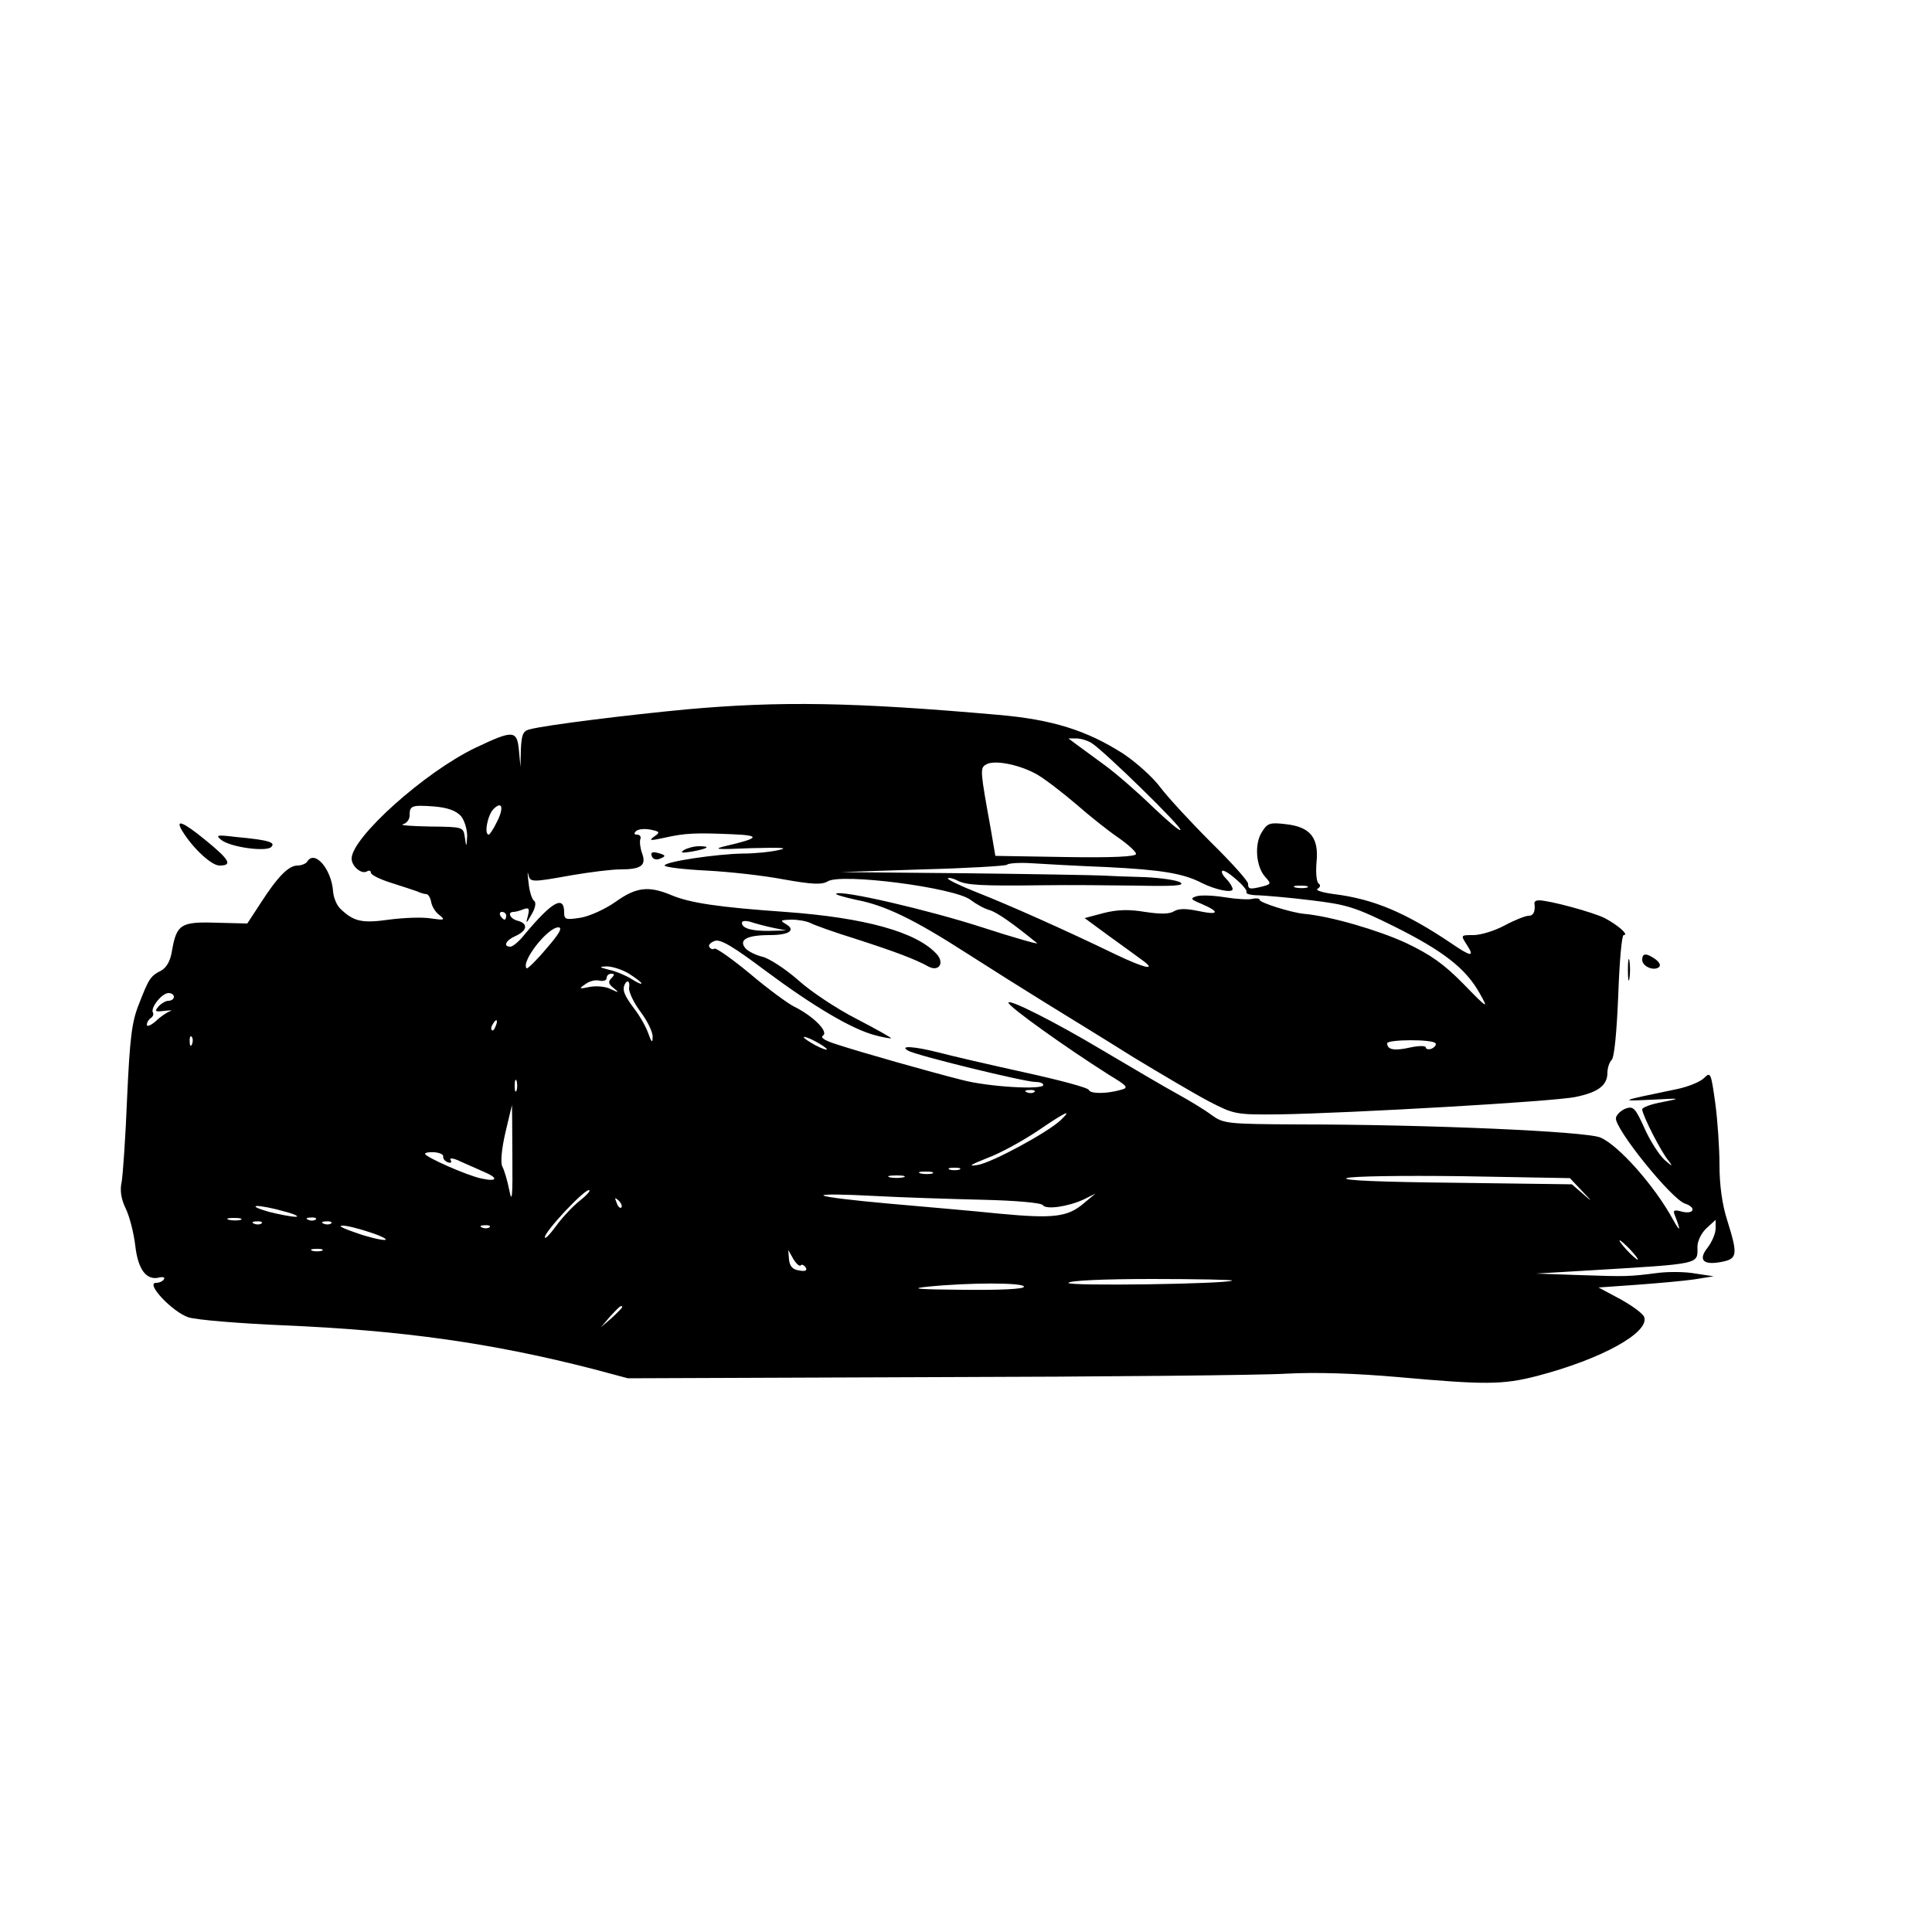
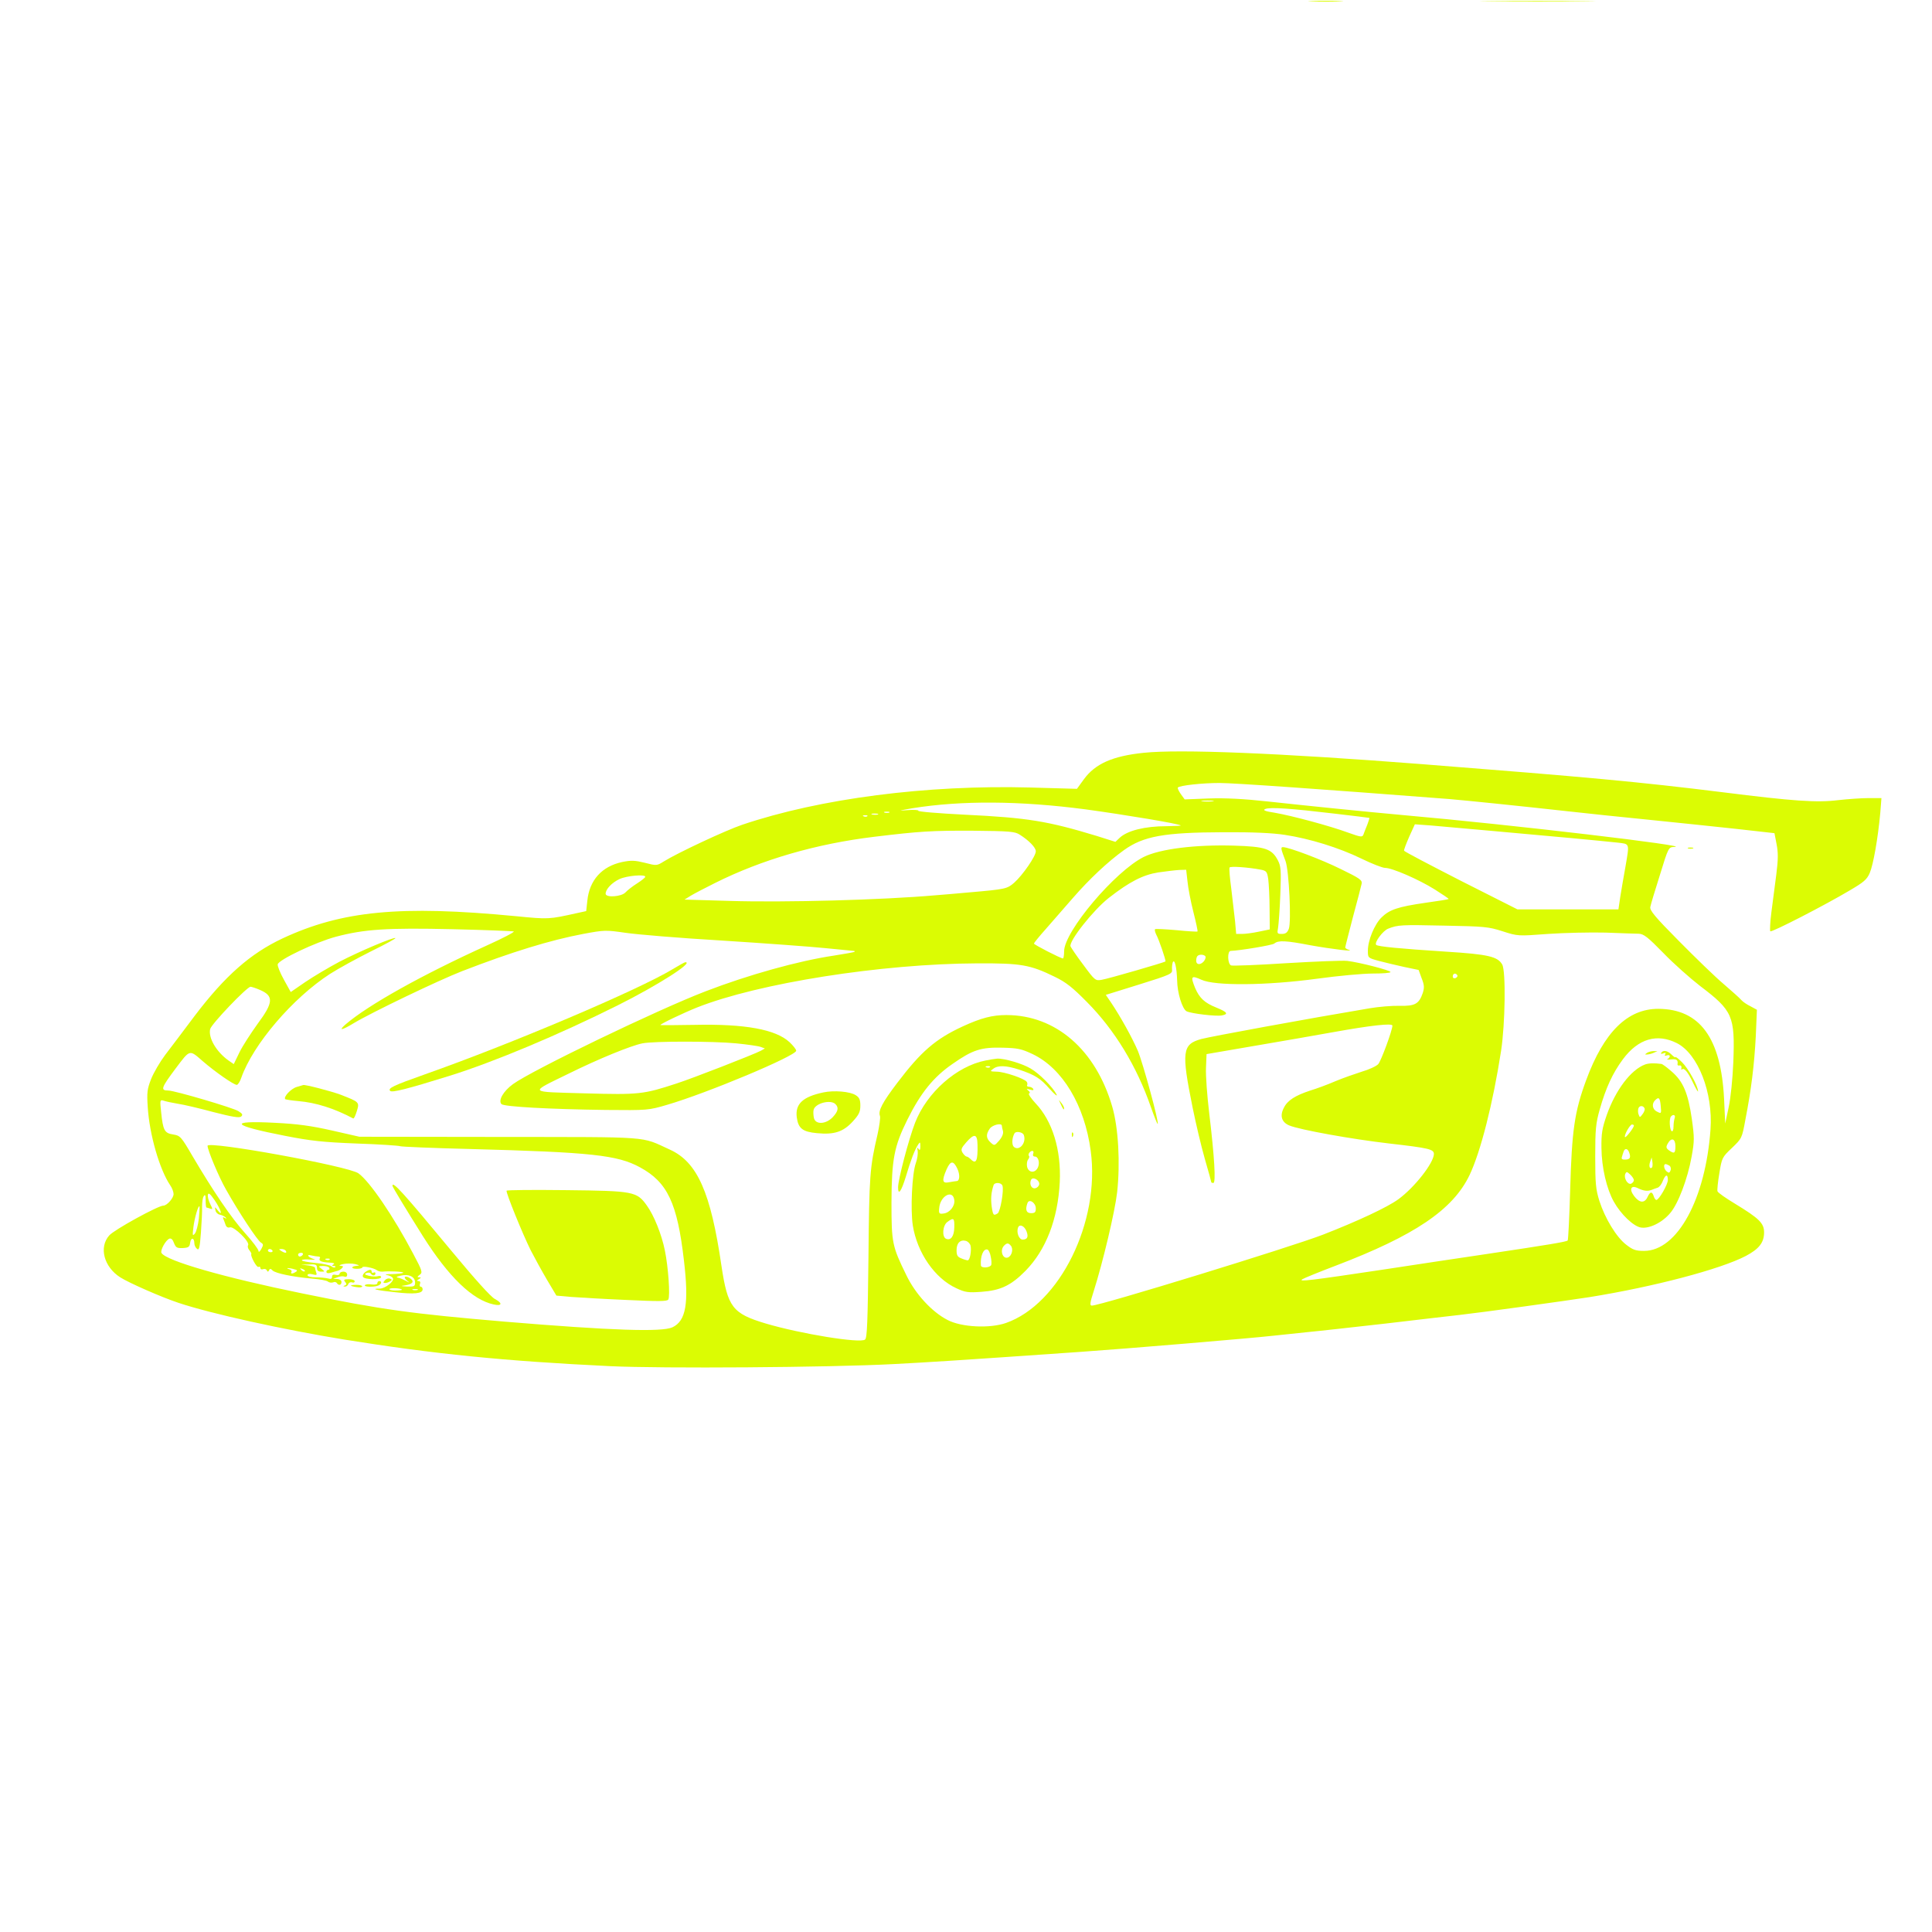
- <svg xmlns="http://www.w3.org/2000/svg" version="1.0" width="500pt" height="500pt" viewBox="0 0 500 500" preserveAspectRatio="xMidYMid meet">
-   <g transform="translate(0,500) scale(0.1,-0.1)" fill="#000000" stroke="none">
-     <path d="M1775 3164 c-148 -14 -359 -40 -402 -51 -19 -4 -23 -12 -25 -52 l-1 -46 -4 43 c-5 53 -15 53 -112 7 -132 -63 -321 -233 -321 -287 0 -20 26 -42 40 -33 5 3 10 2 10 -4 0 -5 24 -17 53 -26 28 -9 59 -19 67 -22 8 -4 19 -7 24 -7 5 -1 10 -10 12 -21 2 -11 11 -26 21 -33 16 -13 14 -14 -21 -9 -22 4 -71 2 -109 -3 -71 -10 -92 -5 -127 29 -9 9 -17 29 -18 44 -4 58 -48 109 -67 77 -3 -5 -15 -10 -25 -10 -23 0 -51 -28 -96 -98 l-34 -52 -81 2 c-91 3 -102 -4 -114 -73 -4 -26 -14 -43 -28 -51 -28 -14 -32 -21 -58 -88 -18 -45 -23 -87 -30 -240 -4 -102 -11 -200 -14 -218 -5 -22 -2 -44 10 -69 10 -20 21 -63 25 -96 7 -63 29 -92 63 -83 9 2 15 0 11 -5 -3 -5 -12 -9 -20 -9 -29 0 42 -75 83 -89 21 -7 133 -16 248 -21 307 -13 540 -46 800 -113 l90 -24 795 3 c437 1 847 5 910 9 75 4 176 1 290 -9 223 -20 269 -20 358 3 168 44 292 113 277 153 -4 9 -31 29 -62 46 l-56 30 99 7 c54 4 122 10 149 14 l50 8 -47 7 c-26 5 -69 5 -95 2 -78 -10 -83 -10 -203 -6 l-115 4 135 8 c297 18 283 15 283 62 0 14 10 35 23 47 l24 22 0 -22 c0 -13 -9 -34 -20 -49 -26 -32 -13 -47 34 -38 43 8 44 18 16 108 -13 40 -20 91 -20 143 0 44 -5 117 -11 161 -11 78 -12 81 -29 64 -10 -10 -42 -23 -72 -29 -150 -31 -149 -31 -63 -27 76 4 78 4 28 -6 -29 -5 -53 -14 -53 -19 0 -14 49 -111 69 -134 11 -15 9 -14 -11 3 -14 13 -38 50 -52 82 -24 53 -29 58 -49 51 -12 -5 -23 -15 -25 -24 -5 -26 144 -211 179 -222 30 -10 23 -28 -7 -21 -21 6 -25 4 -20 -8 17 -43 15 -47 -5 -11 -47 86 -140 191 -187 211 -36 16 -448 34 -781 34 -186 1 -194 2 -225 24 -17 13 -58 38 -91 56 -33 18 -119 69 -192 112 -122 73 -243 134 -243 123 0 -10 147 -115 259 -186 51 -31 53 -34 30 -40 -36 -10 -77 -10 -81 0 -1 6 -77 26 -168 46 -91 20 -190 43 -220 51 -63 16 -104 19 -80 5 19 -12 302 -81 329 -81 12 0 21 -3 21 -8 0 -13 -142 -5 -210 13 -87 22 -263 72 -324 92 -32 10 -44 18 -36 23 15 10 -26 51 -75 75 -16 8 -68 46 -114 85 -46 38 -87 67 -92 65 -4 -3 -10 -1 -13 4 -4 5 3 12 14 16 15 5 48 -15 132 -78 124 -92 222 -150 282 -166 22 -6 41 -9 42 -8 2 1 -39 24 -89 50 -51 26 -119 71 -152 101 -33 29 -75 56 -92 60 -17 4 -37 14 -44 22 -18 22 4 34 63 34 51 0 69 13 41 29 -15 9 -13 10 15 11 18 0 40 -4 50 -9 9 -5 62 -24 117 -41 99 -32 153 -52 189 -72 26 -13 41 10 20 33 -52 57 -185 94 -392 109 -171 12 -247 23 -296 44 -58 24 -90 20 -143 -18 -27 -19 -67 -37 -90 -41 -39 -6 -43 -5 -43 14 0 45 -31 28 -102 -57 -14 -18 -31 -32 -37 -32 -20 0 -12 17 14 28 30 14 32 32 5 39 -20 5 -28 23 -11 23 5 0 17 3 26 7 14 5 16 2 11 -18 -6 -21 -4 -20 10 5 10 17 12 31 6 35 -5 3 -12 24 -14 46 -3 22 -3 32 -1 23 5 -22 7 -22 113 -3 47 8 103 15 125 15 54 0 68 10 57 41 -5 13 -7 30 -5 37 3 6 -1 12 -8 12 -8 0 -9 3 -3 9 5 5 21 7 37 4 25 -5 26 -7 10 -18 -15 -11 -10 -11 27 -3 53 12 80 13 175 9 74 -3 71 -10 -15 -30 -38 -9 -28 -10 65 -6 78 2 98 1 70 -5 -22 -5 -63 -9 -92 -9 -68 -1 -203 -21 -203 -31 0 -4 48 -10 108 -13 59 -3 149 -13 201 -23 73 -13 98 -14 113 -5 35 22 329 -16 370 -48 13 -10 34 -22 48 -26 21 -6 64 -37 124 -86 5 -4 -59 14 -142 41 -139 45 -367 98 -378 87 -3 -2 21 -9 53 -16 74 -14 150 -51 288 -140 61 -39 153 -97 205 -129 52 -32 153 -94 223 -138 71 -43 159 -95 195 -114 66 -34 69 -35 182 -34 181 3 709 33 767 45 59 12 83 30 83 63 0 12 5 27 11 33 7 7 13 72 17 167 3 86 9 156 14 156 15 0 -15 26 -49 44 -30 15 -143 46 -171 46 -6 0 -11 -3 -11 -7 3 -21 -2 -33 -15 -33 -8 0 -36 -11 -62 -25 -26 -14 -62 -25 -81 -25 -33 0 -33 0 -17 -25 21 -32 12 -32 -39 3 -119 80 -201 115 -304 128 -31 4 -50 10 -43 14 7 4 8 10 3 13 -6 4 -8 28 -6 54 7 65 -16 93 -79 100 -41 5 -48 3 -62 -20 -20 -30 -16 -89 8 -116 16 -18 16 -19 -6 -25 -33 -8 -38 -8 -38 7 0 7 -43 55 -96 107 -52 52 -111 116 -130 141 -19 26 -63 66 -98 89 -94 60 -183 88 -323 100 -374 33 -565 36 -808 14z m1050 -87 c31 -19 236 -219 230 -225 -3 -3 -35 25 -73 61 -37 36 -92 84 -122 106 -30 22 -64 47 -75 55 l-20 15 20 0 c11 0 29 -5 40 -12z m-140 -82 c22 -13 67 -48 101 -77 33 -29 82 -68 107 -85 26 -18 47 -37 47 -43 0 -7 -61 -10 -182 -8 l-182 3 -12 70 c-27 149 -28 157 -13 166 21 14 89 0 134 -26z m-1492 -107 c9 -11 16 -34 16 -52 -2 -30 -2 -30 -6 -3 -4 27 -4 27 -91 28 -48 1 -79 3 -69 6 9 2 17 12 17 22 0 26 5 28 62 24 37 -3 58 -11 71 -25z m92 -17 c-8 -17 -18 -31 -20 -31 -13 0 -3 51 12 66 23 23 28 3 8 -35z m1580 -115 c139 -7 197 -16 245 -41 36 -18 80 -27 80 -16 0 5 -7 17 -16 26 -9 9 -14 18 -11 21 7 7 68 -46 63 -55 -3 -4 11 -8 31 -8 20 -1 81 -6 137 -13 91 -11 112 -17 215 -68 126 -63 184 -108 220 -172 24 -42 22 -42 -41 23 -51 52 -85 76 -150 107 -72 33 -195 69 -263 75 -33 3 -115 29 -115 36 0 4 -8 5 -18 3 -9 -3 -42 -1 -73 4 -31 5 -64 6 -74 2 -15 -5 -13 -8 14 -19 49 -21 46 -30 -6 -19 -33 7 -52 7 -64 0 -12 -8 -36 -8 -76 -2 -41 7 -72 6 -107 -3 l-49 -13 64 -47 c35 -25 73 -53 84 -61 42 -30 7 -22 -70 15 -128 62 -274 127 -358 160 -43 17 -76 33 -74 36 3 2 14 0 25 -6 23 -12 62 -14 222 -12 63 1 172 0 243 -1 95 -2 124 0 112 8 -8 6 -50 12 -92 14 -43 1 -91 3 -108 4 -16 1 -176 4 -355 6 l-325 3 212 7 c117 3 215 9 219 12 3 4 32 6 63 4 31 -2 119 -7 196 -10z m518 -53 c-7 -2 -21 -2 -30 0 -10 3 -4 5 12 5 17 0 24 -2 18 -5z m-2073 -73 c0 -5 -2 -10 -4 -10 -3 0 -8 5 -11 10 -3 6 -1 10 4 10 6 0 11 -4 11 -10z m690 -31 l35 -7 -42 -1 c-46 -1 -73 6 -73 21 0 5 10 6 23 2 12 -4 38 -11 57 -15z m-586 -54 c-26 -31 -49 -53 -51 -51 -16 16 54 106 82 106 12 0 2 -17 -31 -55z m214 -65 c17 -11 32 -22 32 -25 0 -3 -11 2 -25 11 -14 9 -40 20 -58 24 -27 7 -28 8 -7 9 14 0 40 -8 58 -19z m-46 -12 c-9 -9 -7 -15 6 -25 15 -12 14 -13 -7 -3 -13 7 -37 9 -54 6 -29 -6 -30 -5 -12 7 10 8 27 12 37 9 10 -2 18 1 18 7 0 6 5 11 12 11 9 0 9 -3 0 -12z m46 -25 c-1 -10 12 -38 30 -62 18 -24 32 -53 31 -65 0 -16 -3 -14 -11 9 -6 17 -22 46 -37 65 -26 35 -31 48 -24 63 7 13 14 7 11 -10z m-1178 -23 c0 -5 -6 -10 -14 -10 -7 0 -19 -7 -26 -15 -11 -13 -8 -14 16 -11 16 2 22 1 14 -1 -8 -3 -25 -14 -37 -26 -13 -11 -23 -15 -23 -9 0 6 5 14 10 17 6 4 8 10 6 14 -8 12 23 51 40 51 8 0 14 -4 14 -10z m833 -75 c-3 -9 -8 -14 -10 -11 -3 3 -2 9 2 15 9 16 15 13 8 -4z m-786 -47 c-3 -8 -6 -5 -6 6 -1 11 2 17 5 13 3 -3 4 -12 1 -19z m1643 -14 c0 -2 -13 2 -30 11 -16 9 -30 18 -30 21 0 2 14 -2 30 -11 17 -9 30 -18 30 -21z m1575 16 c3 -4 -2 -10 -10 -14 -8 -3 -15 -1 -15 3 0 5 -18 5 -41 0 -40 -9 -59 -6 -59 11 0 10 118 11 125 0z m-2378 -122 c-3 -7 -5 -2 -5 12 0 14 2 19 5 13 2 -7 2 -19 0 -25z m1340 -4 c-3 -3 -12 -4 -19 -1 -8 3 -5 6 6 6 11 1 17 -2 13 -5z m-1351 -166 c1 -107 -1 -124 -8 -88 -5 25 -13 52 -18 61 -5 10 -2 45 8 88 9 39 17 71 17 71 0 0 1 -60 1 -132z m1419 93 c-34 -32 -178 -110 -215 -116 -26 -4 -20 0 25 18 33 12 91 44 130 70 75 51 91 58 60 28z m-1598 -94 c-1 -5 4 -12 12 -15 8 -3 11 0 7 6 -4 6 8 5 26 -4 18 -8 45 -20 61 -27 38 -16 34 -26 -7 -17 -38 8 -146 56 -146 64 0 3 11 5 24 4 14 -1 24 -6 23 -11z m1336 -34 c-7 -2 -19 -2 -25 0 -7 3 -2 5 12 5 14 0 19 -2 13 -5z m-70 -10 c-7 -2 -21 -2 -30 0 -10 3 -4 5 12 5 17 0 24 -2 18 -5z m-75 -10 c-10 -2 -26 -2 -35 0 -10 3 -2 5 17 5 19 0 27 -2 18 -5z m1756 -35 c28 -29 28 -30 3 -8 l-29 25 -301 4 c-192 2 -295 6 -282 12 11 5 142 7 299 5 l279 -5 31 -33z m-2593 -25 c-18 -14 -46 -44 -62 -66 -16 -22 -29 -35 -29 -29 0 15 100 122 114 122 6 0 -4 -12 -23 -27z m1043 2 c86 -2 152 -8 155 -14 8 -12 65 -4 106 15 l30 15 -30 -25 c-42 -36 -79 -40 -218 -27 -67 7 -196 18 -286 26 -90 8 -166 17 -170 21 -3 4 55 3 129 -1 74 -4 202 -8 284 -10z m-936 -20 c-3 -3 -9 2 -12 12 -6 14 -5 15 5 6 7 -7 10 -15 7 -18z m-873 -10 c28 -7 41 -14 30 -14 -11 0 -42 6 -70 13 -27 8 -41 14 -30 15 11 0 43 -6 70 -14z m-112 -22 c-7 -2 -21 -2 -30 0 -10 3 -4 5 12 5 17 0 24 -2 18 -5z m194 1 c-3 -3 -12 -4 -19 -1 -8 3 -5 6 6 6 11 1 17 -2 13 -5z m-140 -10 c-3 -3 -12 -4 -19 -1 -8 3 -5 6 6 6 11 1 17 -2 13 -5z m180 0 c-3 -3 -12 -4 -19 -1 -8 3 -5 6 6 6 11 1 17 -2 13 -5z m103 -24 c30 -10 46 -19 35 -19 -11 0 -45 8 -75 19 -30 10 -46 18 -35 18 11 1 45 -8 75 -18z m307 14 c-3 -3 -12 -4 -19 -1 -8 3 -5 6 6 6 11 1 17 -2 13 -5z m2953 -59 c13 -14 21 -25 18 -25 -2 0 -15 11 -28 25 -13 14 -21 25 -18 25 2 0 15 -11 28 -25z m-3387 -2 c-7 -2 -19 -2 -25 0 -7 3 -2 5 12 5 14 0 19 -2 13 -5z m1239 -38 c3 4 9 1 13 -5 5 -8 -1 -11 -16 -8 -17 2 -25 10 -27 28 l-2 25 13 -23 c7 -12 16 -20 19 -17z m1117 -39 c-10 -9 -430 -15 -424 -6 4 6 91 10 217 10 116 0 209 -2 207 -4z m-539 -16 c0 -6 -58 -9 -157 -8 -118 1 -141 3 -93 8 108 11 250 11 250 0z m-1040 -53 c0 -2 -12 -14 -27 -28 l-28 -24 24 28 c23 25 31 32 31 24z" />
-     <path d="M472 2849 c27 -44 75 -89 96 -89 34 0 27 14 -34 64 -61 50 -82 58 -62 25z" />
-     <path d="M573 2826 c25 -19 116 -31 129 -18 12 12 -6 18 -92 26 -49 6 -53 5 -37 -8z" />
-     <path d="M1770 2800 c-11 -7 -5 -8 20 -4 43 8 51 14 19 14 -13 0 -31 -5 -39 -10z" />
-     <path d="M1687 2784 c2 -7 11 -10 19 -7 19 7 18 10 -5 16 -13 3 -18 1 -14 -9z" />
-     <path d="M4213 2490 c0 -25 2 -35 4 -22 2 12 2 32 0 45 -2 12 -4 2 -4 -23z" />
-     <path d="M4250 2516 c0 -16 27 -29 42 -20 7 5 4 12 -7 21 -24 17 -35 17 -35 -1z" />
+ <svg xmlns="http://www.w3.org/2000/svg" version="1.0" width="1024pt" height="1024pt" viewBox="0 0 1024 1024" preserveAspectRatio="xMidYMid meet">
+   <g transform="translate(0,1024) scale(0.1,-0.1)" fill="#dbfc03" stroke="dbfc03">
+     <path d="M6953 10233 c43 -2 110 -2 150 0 40 1 5 3 -78 3 -82 0 -115 -2 -72 -3z" fill="dbfc03" />
+     <path d="M7903 10233 c136 -2 358 -2 495 0 136 1 24 2 -248 2 -272 0 -384 -1 -247 -2z" fill="dbfc03" />
+     <path d="M6062 6250 c-165 -17 -257 -58 -317 -140 l-37 -51 -247 7 c-549 15 -1114 -58 -1526 -197 -89 -30 -345 -150 -417 -195 -37 -23 -38 -23 -100 -7 -53 13 -72 14 -121 4 -107 -23 -173 -96 -184 -205 l-6 -55 -46 -10 c-153 -34 -152 -34 -326 -17 -614 59 -923 29 -1238 -118 -170 -80 -304 -198 -465 -410 -58 -78 -129 -171 -157 -208 -27 -36 -61 -94 -74 -127 -21 -54 -23 -71 -18 -148 9 -147 63 -332 119 -415 10 -14 18 -35 18 -47 0 -21 -35 -61 -54 -61 -28 0 -261 -128 -287 -158 -56 -63 -28 -167 58 -222 47 -30 218 -105 308 -135 173 -58 555 -142 880 -195 473 -76 846 -114 1410 -141 272 -13 1160 -7 1500 11 190 10 321 18 995 65 245 17 889 71 1015 85 50 5 135 14 190 20 55 5 240 26 410 45 171 20 348 41 395 46 116 13 563 75 685 94 342 55 694 148 828 218 70 37 97 71 97 125 0 49 -26 74 -154 152 -48 29 -90 58 -93 66 -2 7 2 50 10 96 13 81 15 85 67 134 52 50 53 51 71 150 31 159 47 289 55 441 l6 141 -33 18 c-19 9 -41 24 -49 33 -8 10 -51 48 -95 86 -44 37 -150 140 -236 227 -127 128 -156 163 -152 181 2 12 25 88 51 170 45 147 46 147 76 148 111 3 -860 118 -1439 169 -190 17 -514 50 -715 72 -128 14 -224 19 -313 16 l-128 -5 -21 29 c-11 16 -18 31 -15 34 11 11 129 24 220 24 79 0 544 -33 1217 -85 84 -7 368 -36 630 -65 96 -11 290 -31 430 -45 140 -14 347 -36 460 -48 l205 -23 11 -57 c9 -45 9 -81 -1 -160 -7 -56 -19 -146 -26 -200 -7 -53 -9 -100 -6 -103 7 -7 287 137 420 216 75 44 92 58 107 93 19 44 44 187 56 320 l6 77 -67 0 c-36 0 -110 -5 -163 -11 -112 -14 -239 -5 -612 42 -443 55 -715 80 -1595 149 -759 59 -1282 80 -1473 60z m366 -257 c-16 -2 -40 -2 -55 0 -16 2 -3 4 27 4 30 0 43 -2 28 -4z m-673 -43 c205 -28 494 -76 503 -85 2 -2 -32 -3 -75 -4 -114 0 -208 -23 -249 -62 l-22 -21 -98 31 c-260 79 -367 97 -701 113 -138 7 -249 16 -246 21 3 4 -24 6 -59 3 -51 -4 -47 -3 27 10 261 42 571 40 920 -6z m1315 -22 c102 -12 186 -22 188 -23 1 -1 -4 -17 -11 -36 -8 -19 -17 -42 -20 -51 -6 -16 -12 -16 -79 8 -100 37 -303 91 -390 106 -53 8 -67 14 -52 20 25 11 137 3 364 -24z m-2357 5 c-7 -2 -19 -2 -25 0 -7 3 -2 5 12 5 14 0 19 -2 13 -5z m-60 -10 c-7 -2 -21 -2 -30 0 -10 3 -4 5 12 5 17 0 24 -2 18 -5z m-56 -9 c-3 -3 -12 -4 -19 -1 -8 3 -5 6 6 6 11 1 17 -2 13 -5z m3333 -80 c284 -25 550 -50 643 -60 66 -8 64 0 42 -129 -9 -49 -21 -120 -27 -157 l-10 -68 -268 0 -267 0 -299 151 c-164 84 -300 155 -302 160 -2 4 11 37 27 74 l30 66 83 -6 c46 -4 202 -18 348 -31z m-2525 -18 c49 -31 85 -68 85 -88 0 -26 -70 -127 -114 -166 -38 -33 -44 -35 -241 -52 -66 -6 -145 -13 -175 -15 -283 -25 -803 -39 -1093 -30 l-239 7 34 21 c18 11 76 41 128 67 248 124 537 208 845 245 240 29 304 33 520 32 197 -2 224 -4 250 -21z m1405 -1 c132 -20 287 -68 406 -126 55 -27 112 -49 125 -49 38 0 178 -61 263 -114 42 -27 76 -49 74 -51 -2 -2 -57 -11 -123 -20 -145 -21 -190 -36 -232 -77 -38 -37 -73 -122 -73 -177 0 -38 0 -38 58 -54 31 -8 92 -23 134 -32 l77 -16 16 -44 c14 -35 15 -50 6 -78 -20 -58 -41 -70 -123 -68 -40 1 -111 -5 -158 -13 -328 -55 -845 -150 -893 -163 -101 -28 -106 -66 -46 -363 17 -84 46 -207 65 -273 19 -65 34 -120 34 -123 0 -2 5 -4 11 -4 14 0 6 137 -22 371 -11 92 -19 199 -17 239 l3 73 250 43 c138 23 329 57 425 74 195 35 310 48 310 34 0 -25 -60 -187 -75 -204 -10 -11 -49 -29 -87 -40 -37 -12 -101 -34 -141 -51 -39 -17 -99 -39 -132 -49 -79 -26 -121 -52 -140 -91 -23 -43 -12 -77 28 -94 55 -23 332 -73 532 -96 209 -24 235 -30 235 -56 -2 -48 -102 -176 -188 -239 -57 -42 -215 -116 -400 -188 -171 -66 -1180 -376 -1225 -376 -12 0 -10 15 10 77 49 154 112 420 124 523 17 155 7 342 -26 455 -88 302 -300 485 -561 485 -74 0 -133 -15 -231 -60 -145 -67 -221 -133 -347 -299 -79 -104 -103 -149 -92 -176 3 -9 -3 -53 -13 -98 -41 -175 -44 -217 -48 -649 -4 -343 -7 -429 -18 -438 -26 -21 -340 30 -526 85 -177 53 -202 86 -235 305 -57 391 -128 551 -274 617 -158 72 -83 66 -905 67 l-740 1 -145 33 c-111 25 -182 35 -305 41 -250 13 -228 -14 55 -69 137 -27 202 -34 383 -41 119 -4 221 -11 227 -14 5 -3 172 -10 372 -15 642 -17 781 -32 900 -97 146 -79 198 -190 233 -494 27 -228 11 -320 -61 -354 -56 -26 -324 -17 -889 30 -493 42 -649 63 -1075 150 -411 84 -719 172 -744 214 -8 13 22 68 42 76 9 3 18 -5 24 -23 10 -25 16 -28 47 -27 31 2 36 6 39 29 4 29 22 26 22 -3 0 -10 6 -24 14 -30 11 -10 15 5 21 86 4 54 7 116 6 138 0 22 3 47 9 55 7 11 10 6 10 -22 0 -21 2 -38 4 -38 2 0 11 -3 20 -6 14 -5 14 -3 0 25 -9 17 -14 39 -12 49 3 12 12 5 36 -30 32 -47 46 -91 16 -53 -16 20 -16 20 -12 0 2 -11 12 -21 23 -23 11 -2 25 -9 30 -14 7 -8 6 -8 -4 -3 -9 5 -12 4 -7 -6 3 -8 9 -22 12 -32 4 -11 13 -16 23 -12 21 6 107 -78 96 -95 -4 -6 -1 -18 7 -27 7 -9 12 -18 10 -20 -6 -9 29 -74 38 -68 5 3 10 1 10 -5 0 -7 6 -10 14 -7 8 3 17 1 20 -6 5 -9 7 -9 12 0 4 10 9 10 19 -1 16 -15 106 -34 210 -43 39 -3 76 -10 82 -15 7 -6 19 -8 28 -5 8 4 17 2 20 -3 9 -15 25 -12 25 5 0 9 -9 15 -22 16 l-23 0 23 9 c12 5 29 7 37 4 9 -4 15 0 15 10 0 9 -8 16 -20 16 -11 0 -20 -5 -20 -11 0 -6 -9 -9 -20 -6 -14 3 -20 0 -20 -10 0 -11 -6 -14 -22 -9 -13 3 -42 6 -65 6 -25 0 -43 5 -43 11 0 7 10 9 26 5 22 -6 25 -4 20 9 -3 9 -6 20 -6 25 0 5 -17 11 -37 13 l-38 4 43 1 c36 2 42 -1 42 -18 0 -14 7 -20 22 -20 21 0 21 0 2 15 -18 14 -18 14 8 15 15 0 30 -4 33 -10 3 -5 1 -10 -4 -10 -6 0 -11 -5 -11 -11 0 -7 9 -9 23 -5 12 4 28 8 35 10 7 1 18 8 24 14 9 9 8 12 -7 13 -11 1 -5 5 13 9 17 4 47 4 65 0 22 -6 25 -8 10 -9 -33 -2 -35 -16 -2 -16 16 0 29 3 29 7 0 10 61 -2 77 -14 6 -5 20 -9 30 -8 37 4 116 0 110 -6 -3 -3 -30 -6 -59 -7 -29 0 -42 -2 -28 -5 14 -2 28 -9 32 -16 10 -16 -40 -56 -70 -56 -51 0 -15 -9 81 -19 104 -12 147 -7 147 15 0 8 -4 14 -10 14 -5 0 -7 7 -4 15 4 9 0 15 -7 15 -11 0 -11 3 1 10 13 8 13 10 1 10 -11 0 -10 3 3 13 17 12 15 20 -34 112 -103 196 -230 383 -290 426 -52 38 -800 174 -800 146 0 -22 60 -166 98 -232 66 -118 168 -272 185 -281 13 -8 14 -12 2 -34 -9 -15 -14 -19 -15 -10 0 8 -32 51 -71 94 -74 82 -168 221 -279 409 -60 103 -65 108 -102 114 -46 7 -54 21 -64 119 -7 64 -6 66 14 60 11 -4 44 -11 74 -16 29 -4 114 -24 188 -44 101 -26 138 -32 148 -24 10 9 8 15 -15 29 -29 18 -338 109 -371 109 -43 0 -38 14 39 117 77 102 72 101 143 39 67 -58 165 -126 181 -126 6 0 17 17 24 38 62 176 272 422 470 550 47 30 146 84 218 120 73 36 131 67 129 70 -8 7 -190 -70 -296 -125 -57 -30 -139 -79 -182 -108 l-77 -53 -36 65 c-20 36 -35 73 -33 82 5 24 200 117 308 146 151 40 270 48 620 40 173 -4 319 -10 323 -12 5 -3 -58 -36 -140 -73 -344 -156 -631 -316 -752 -420 -40 -35 -18 -31 44 7 95 57 449 227 575 276 261 101 466 164 641 197 113 21 119 21 224 6 60 -9 289 -28 509 -41 221 -14 467 -32 547 -40 80 -8 150 -15 154 -15 5 0 6 -2 4 -5 -3 -2 -52 -11 -110 -20 -188 -28 -453 -102 -679 -189 -256 -98 -919 -418 -1021 -492 -51 -37 -80 -87 -61 -106 14 -14 255 -27 552 -31 222 -2 226 -2 325 27 213 62 685 260 685 287 0 7 -16 27 -35 45 -73 68 -236 98 -506 92 -98 -2 -179 -2 -179 -1 0 6 124 65 194 93 326 129 977 232 1486 234 231 1 279 -7 410 -71 60 -29 94 -56 171 -134 147 -148 264 -340 339 -557 18 -51 34 -91 36 -89 8 8 -78 322 -105 387 -31 72 -93 183 -142 256 l-28 41 177 55 c167 52 177 57 174 79 -1 13 1 30 4 39 10 20 21 -29 23 -96 1 -67 27 -151 50 -164 24 -12 156 -28 187 -22 37 7 29 18 -30 42 -62 25 -88 50 -111 102 -26 64 -22 70 33 45 71 -33 344 -31 616 6 109 15 240 27 292 27 52 0 94 3 94 8 0 9 -167 52 -229 59 -24 3 -169 -3 -322 -12 -153 -10 -285 -15 -294 -12 -19 8 -21 77 -2 77 50 2 220 30 231 39 21 18 61 16 191 -9 111 -20 243 -36 203 -24 -10 3 -18 9 -18 12 0 4 19 77 41 162 23 85 44 165 46 176 4 19 -10 29 -109 77 -102 51 -278 117 -308 117 -13 0 -12 -7 14 -75 18 -52 31 -319 17 -358 -8 -20 -17 -27 -37 -27 -24 0 -26 2 -20 32 3 18 9 98 12 178 5 128 3 149 -13 180 -32 61 -66 73 -232 78 -204 6 -392 -17 -479 -60 -152 -76 -422 -395 -422 -500 0 -21 -3 -38 -6 -38 -12 0 -154 73 -154 79 0 3 28 38 63 77 34 39 99 113 144 165 87 100 185 192 270 253 103 74 212 94 528 95 155 1 261 -4 325 -14z m-130 -184 c32 -6 36 -10 42 -51 3 -25 7 -95 7 -155 l1 -111 -58 -12 c-32 -7 -72 -12 -89 -12 l-31 0 -6 68 c-4 37 -13 114 -20 172 -8 58 -12 108 -9 112 4 8 100 1 163 -11z m-386 -63 c3 -33 17 -106 31 -161 14 -55 24 -102 22 -104 -3 -2 -53 1 -112 7 -60 5 -111 8 -113 5 -3 -3 0 -15 6 -28 15 -27 53 -139 49 -143 -5 -5 -304 -92 -337 -97 -34 -6 -36 -5 -98 79 -35 46 -65 91 -68 98 -10 27 121 193 203 257 110 86 181 122 262 135 42 6 92 12 112 13 l36 1 7 -62z m-2874 25 c0 -5 -20 -20 -43 -35 -24 -15 -52 -37 -62 -48 -21 -23 -105 -29 -105 -7 0 24 33 59 74 78 40 18 136 26 136 12z m4544 -289 c81 -26 81 -26 241 -14 88 6 225 9 305 7 80 -3 159 -6 176 -6 26 -1 48 -18 130 -102 54 -56 142 -134 195 -175 173 -131 185 -159 176 -403 -4 -91 -14 -191 -25 -241 l-18 -85 -6 130 c-16 323 -128 477 -349 478 -163 0 -288 -123 -382 -378 -62 -168 -76 -266 -85 -587 -4 -141 -10 -259 -13 -263 -8 -7 -105 -23 -419 -70 -135 -20 -389 -58 -565 -85 -380 -57 -447 -65 -422 -50 10 6 88 38 175 71 420 160 623 297 711 481 59 124 124 380 167 658 22 143 26 423 6 458 -24 42 -74 54 -297 68 -247 16 -362 27 -371 36 -11 12 35 75 64 86 51 20 68 21 296 16 212 -4 236 -6 310 -30z m-1574 -137 c0 -7 -5 -18 -12 -25 -18 -18 -38 -15 -38 6 0 10 3 22 7 25 11 12 43 7 43 -6z m1334 -96 c3 -5 -1 -11 -9 -15 -9 -3 -15 0 -15 9 0 16 16 20 24 6z m-6348 -77 c76 -32 74 -67 -11 -181 -35 -49 -79 -116 -96 -151 l-30 -62 -29 20 c-64 46 -107 120 -96 166 7 27 195 224 214 224 5 0 27 -7 48 -16z m7512 -283 c112 -57 192 -262 178 -457 -26 -369 -176 -644 -352 -644 -44 0 -59 5 -95 33 -52 40 -112 139 -142 232 -19 61 -22 92 -22 235 0 144 3 176 24 250 32 113 68 192 123 266 81 109 181 138 286 85z m-4986 -1 c59 -6 117 -14 130 -19 l22 -8 -21 -12 c-38 -20 -364 -147 -448 -174 -174 -57 -197 -60 -484 -52 -307 9 -300 0 -86 105 156 77 329 148 390 160 59 12 373 12 497 0z m1571 -57 c158 -75 276 -271 308 -513 51 -376 -164 -812 -449 -912 -86 -30 -236 -23 -310 16 -82 42 -170 137 -218 237 -75 153 -79 171 -79 384 1 231 14 299 84 440 71 143 139 227 241 297 106 74 150 88 265 85 78 -2 99 -6 158 -34z m-4419 -871 c-4 -34 -13 -70 -21 -80 -13 -15 -13 -11 -8 33 6 49 26 118 32 111 2 -1 0 -30 -3 -64z m390 -170 c3 -5 -1 -9 -9 -9 -8 0 -15 4 -15 9 0 4 4 8 9 8 6 0 12 -4 15 -8z m71 -2 c8 -13 -5 -13 -25 0 -13 8 -13 10 2 10 9 0 20 -4 23 -10z m90 -20 c-3 -5 -10 -10 -16 -10 -5 0 -9 5 -9 10 0 6 7 10 16 10 8 0 12 -4 9 -10z m83 -10 c7 0 11 -4 7 -9 -8 -14 9 -21 50 -23 23 -1 31 -4 23 -9 -10 -7 -10 -9 1 -9 8 0 11 -3 8 -6 -4 -4 -13 -2 -20 4 -7 6 -46 15 -85 18 -40 4 -72 10 -72 14 0 5 19 6 43 4 23 -2 33 -1 22 2 -31 9 -45 28 -15 20 14 -3 31 -6 38 -6z m59 -16 c-3 -3 -12 -4 -19 -1 -8 3 -5 6 6 6 11 1 17 -2 13 -5z m-189 -51 c18 -4 20 -8 10 -14 -17 -12 -31 -11 -23 0 3 5 -3 12 -12 14 -10 3 -13 5 -8 6 6 0 21 -2 33 -6z m57 -11 c-3 -3 -11 0 -18 7 -9 10 -8 11 6 5 10 -3 15 -9 12 -12z m585 -59 c0 -21 -4 -23 -42 -22 -34 2 -37 3 -13 6 42 6 53 20 30 37 -26 18 -42 9 -18 -11 16 -13 15 -13 -7 -1 -14 7 -28 13 -32 14 -22 4 -20 7 7 13 41 10 75 -6 75 -36z m-70 -39 c0 -2 -16 -4 -36 -4 -19 0 -33 4 -30 8 5 8 66 4 66 -4z m83 -1 c-7 -2 -19 -2 -25 0 -7 3 -2 5 12 5 14 0 19 -2 13 -5z" fill="dbfc03" />
+     <path d="M3565 5103 c-182 -110 -850 -394 -1315 -558 -164 -58 -196 -73 -182 -87 10 -10 87 9 312 79 235 73 583 219 895 375 210 105 403 228 358 228 -5 0 -35 -17 -68 -37z" fill="dbfc03" />
+     <path d="M1573 4479 c-31 -9 -72 -53 -61 -65 3 -2 34 -7 69 -10 93 -8 189 -38 291 -92 4 -2 12 15 19 38 15 49 14 49 -86 88 -48 18 -190 55 -198 51 -1 0 -17 -5 -34 -10z" fill="dbfc03" />
+     <path d="M4364 4450 c-109 -23 -150 -61 -141 -132 8 -59 31 -77 107 -84 92 -9 139 7 189 61 34 37 41 52 41 85 0 31 -5 43 -24 55 -30 20 -116 27 -172 15z m64 -62 c19 -19 14 -39 -15 -70 -36 -37 -90 -40 -99 -4 -3 14 -4 33 -2 42 6 36 90 58 116 32z" fill="dbfc03" />
+     <path d="M2080 3955 c0 -6 71 -123 162 -268 136 -215 262 -337 375 -361 44 -10 48 7 6 29 -22 12 -105 104 -226 250 -262 316 -317 377 -317 350z" fill="dbfc03" />
+     <path d="M2685 3929 c-5 -8 85 -230 128 -316 20 -39 59 -110 86 -156 l50 -84 78 -7 c43 -3 174 -11 292 -16 171 -8 216 -8 223 2 11 17 0 173 -18 260 -17 85 -58 187 -96 239 -53 74 -70 77 -426 81 -173 2 -315 1 -317 -3z" fill="dbfc03" />
+     <path d="M1935 3497 c-10 -8 -15 -19 -11 -25 9 -15 96 -16 96 -1 0 6 -8 8 -17 5 -10 -3 -31 -2 -48 2 -23 6 -25 10 -12 15 9 3 19 2 22 -3 8 -13 25 -13 25 1 0 5 -4 7 -10 4 -5 -3 -10 -1 -10 4 0 15 -12 14 -35 -2z" fill="dbfc03" />
+     <path d="M2040 3454 c-10 -11 -10 -14 1 -14 8 0 20 4 27 9 11 7 11 9 -1 14 -9 3 -21 -1 -27 -9z" fill="dbfc03" />
+     <path d="M1829 3446 c9 -11 9 -15 -1 -19 -10 -4 -10 -6 0 -6 7 -1 15 5 18 13 3 8 12 12 20 9 8 -3 14 0 14 6 0 6 -14 11 -31 11 -26 0 -29 -3 -20 -14z" />
+     <path d="M2000 3439 c0 -7 -12 -9 -30 -7 -17 3 -33 1 -36 -4 -6 -9 47 -11 70 -2 18 7 22 24 6 24 -5 0 -10 -5 -10 -11z" fill="dbfc03" />
+     <path d="M1860 3426 c0 -2 14 -6 30 -8 17 -3 30 -1 30 4 0 4 -13 8 -30 8 -16 0 -30 -2 -30 -4z" fill="dbfc03" />
+     <path d="M8730 4660 c-13 -9 -13 -10 0 -9 8 0 24 4 35 9 l20 9 -20 0 c-11 0 -27 -4 -35 -9z" fill="dbfc03" />
+     <path d="M8805 4660 c-4 -6 1 -7 11 -3 12 4 15 3 10 -5 -5 -8 -2 -10 8 -6 9 3 16 2 16 -4 0 -6 -6 -13 -12 -15 -7 -3 2 -4 20 -2 29 3 37 -3 33 -27 0 -5 5 -7 12 -5 6 1 11 -5 9 -13 -2 -8 -1 -12 3 -8 11 11 33 -16 60 -74 14 -29 25 -48 25 -42 0 27 -52 122 -85 154 -19 19 -35 31 -35 27 0 -4 -9 2 -20 13 -22 22 -45 26 -55 10z" fill="dbfc03" />
+     <path d="M8719 4598 c-75 -28 -156 -135 -203 -268 -25 -72 -29 -99 -28 -175 1 -104 28 -218 66 -285 37 -66 103 -129 142 -136 44 -8 113 25 156 76 42 48 93 182 114 300 15 83 15 99 1 200 -20 137 -46 198 -106 250 -25 22 -50 41 -56 41 -37 5 -67 4 -86 -3z m83 -218 c4 -45 4 -44 -23 -30 -21 12 -25 40 -7 58 20 20 26 14 30 -28z m-85 -16 c2 -5 -3 -19 -11 -29 -14 -19 -15 -19 -21 -2 -4 9 -4 24 -1 33 6 16 27 15 33 -2z m159 -50 c-3 -9 -6 -29 -6 -45 0 -18 -4 -28 -10 -24 -11 7 -14 68 -3 78 12 13 25 7 19 -9z m-216 -40 c0 -11 -42 -65 -47 -61 -7 8 26 67 37 67 6 0 10 -3 10 -6z m220 -109 c0 -38 -6 -42 -34 -22 -15 11 -17 17 -7 35 19 35 41 28 41 -13z m-246 -31 c11 -29 6 -39 -18 -40 -17 -1 -23 3 -20 12 2 8 6 21 9 29 6 20 21 19 29 -1z m122 -82 c-12 -11 -18 7 -10 30 l8 23 4 -23 c2 -13 1 -26 -2 -30z m92 10 c7 -5 10 -16 6 -26 -5 -13 -9 -14 -20 -5 -15 12 -19 39 -6 39 4 0 13 -4 20 -8z m-188 -77 c0 -7 -7 -15 -15 -19 -18 -6 -39 29 -31 51 6 14 9 14 26 -2 11 -10 20 -24 20 -30z m180 1 c0 -24 -47 -106 -61 -106 -4 0 -11 9 -14 20 -9 27 -19 25 -33 -5 -16 -34 -43 -31 -71 6 -28 37 -16 60 21 41 29 -14 49 -17 71 -9 9 4 24 9 33 12 9 3 21 19 27 35 14 36 27 39 27 6z" fill="dbfc03" />
+     <path d="M5223 4619 c-153 -30 -311 -170 -373 -330 -34 -88 -90 -301 -90 -342 0 -46 17 -22 41 56 25 85 48 145 65 170 10 16 12 15 12 -9 0 -19 -3 -23 -10 -13 -7 10 -8 7 -4 -11 2 -14 -2 -43 -10 -65 -20 -56 -29 -245 -16 -330 23 -145 117 -281 231 -333 47 -22 63 -24 132 -19 101 7 157 33 234 111 109 111 172 274 182 471 8 171 -39 324 -129 418 -24 26 -39 49 -34 51 7 3 5 9 -4 16 -12 9 -10 10 9 5 16 -5 21 -4 17 4 -4 6 -14 11 -22 11 -8 0 -13 4 -10 8 2 4 2 13 -2 18 -11 17 -119 54 -160 54 -35 1 -36 2 -18 15 26 20 69 18 137 -4 86 -29 113 -46 163 -103 26 -29 42 -42 36 -29 -20 39 -91 111 -138 138 -44 26 -139 54 -177 52 -11 -1 -39 -5 -62 -10z m24 -35 c-3 -3 -12 -4 -19 -1 -8 3 -5 6 6 6 11 1 17 -2 13 -5z m63 -311 c0 -5 3 -17 6 -28 3 -13 -4 -31 -20 -50 -25 -28 -25 -29 -46 -10 -24 22 -25 43 -4 73 14 20 64 32 64 15z m116 -48 c16 -41 -23 -88 -52 -64 -12 10 -11 47 3 72 7 13 43 7 49 -8z m-245 -52 c2 -84 -7 -105 -34 -79 -9 9 -19 16 -24 16 -4 0 -14 9 -21 20 -10 17 -8 24 19 55 43 49 59 46 60 -12z m295 -48 c-3 -9 0 -15 9 -15 19 0 28 -35 15 -60 -15 -29 -48 -26 -56 5 -3 14 -1 31 5 39 6 7 8 16 5 19 -8 8 5 27 18 27 5 0 8 -7 4 -15z m-402 -79 c15 -32 13 -66 -4 -66 -4 0 -22 -3 -39 -6 -37 -8 -40 8 -14 68 21 47 36 48 57 4z m434 -84 c-2 -9 -11 -18 -21 -20 -19 -4 -32 20 -23 43 8 22 48 0 44 -23z m-195 -6 c9 -23 -11 -138 -25 -147 -22 -14 -25 -11 -32 37 -5 41 -3 72 10 112 5 17 41 15 47 -2z m-255 -77 c4 -32 -25 -68 -58 -71 -22 -3 -25 0 -22 29 5 65 73 101 80 42z m432 -44 c0 -20 -5 -25 -25 -25 -26 0 -32 19 -19 54 9 24 44 1 44 -29z m-432 -100 c-1 -47 -18 -71 -43 -61 -24 9 -19 72 7 90 33 24 37 20 36 -29z m383 -22 c11 -29 4 -43 -21 -43 -19 0 -34 38 -24 64 8 20 34 9 45 -21z m-297 -75 c6 -26 -3 -78 -15 -78 -4 0 -19 4 -33 10 -21 8 -26 16 -26 44 0 38 20 57 50 49 10 -3 21 -14 24 -25z m214 -1 c14 -17 5 -54 -16 -62 -28 -10 -44 39 -20 63 15 15 23 15 36 -1z m-107 -57 c4 -18 5 -38 3 -44 -6 -16 -54 -19 -55 -3 -4 48 13 91 35 84 6 -2 14 -19 17 -37z" fill="dbfc03" />
+     <path d="M5621 4390 c14 -31 19 -36 19 -24 0 6 -7 19 -16 30 -14 18 -14 18 -3 -6z" fill="dbfc03" />
+     <path d="M5681 4224 c0 -11 3 -14 6 -6 3 7 2 16 -1 19 -3 4 -6 -2 -5 -13z" fill="dbfc03" />
+     <path d="M8948 5743 c6 -2 18 -2 25 0 6 3 1 5 -13 5 -14 0 -19 -2 -12 -5z" fill="dbfc03" />
  </g>
</svg>
